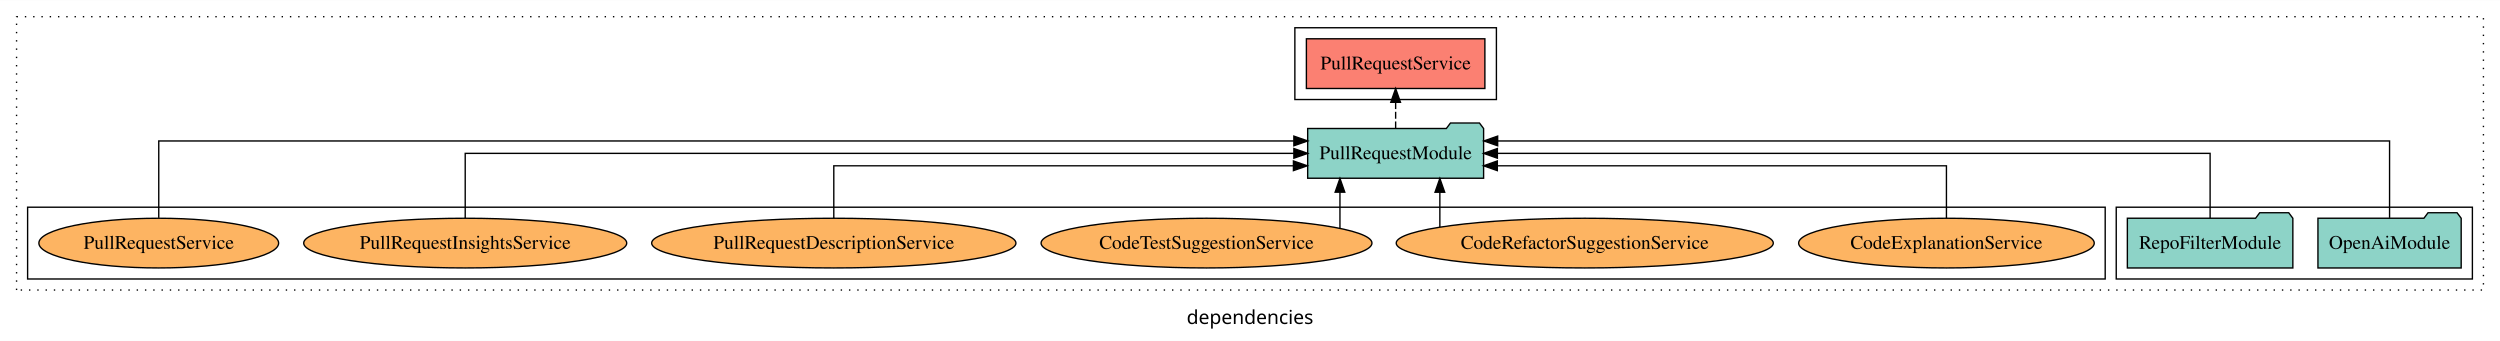
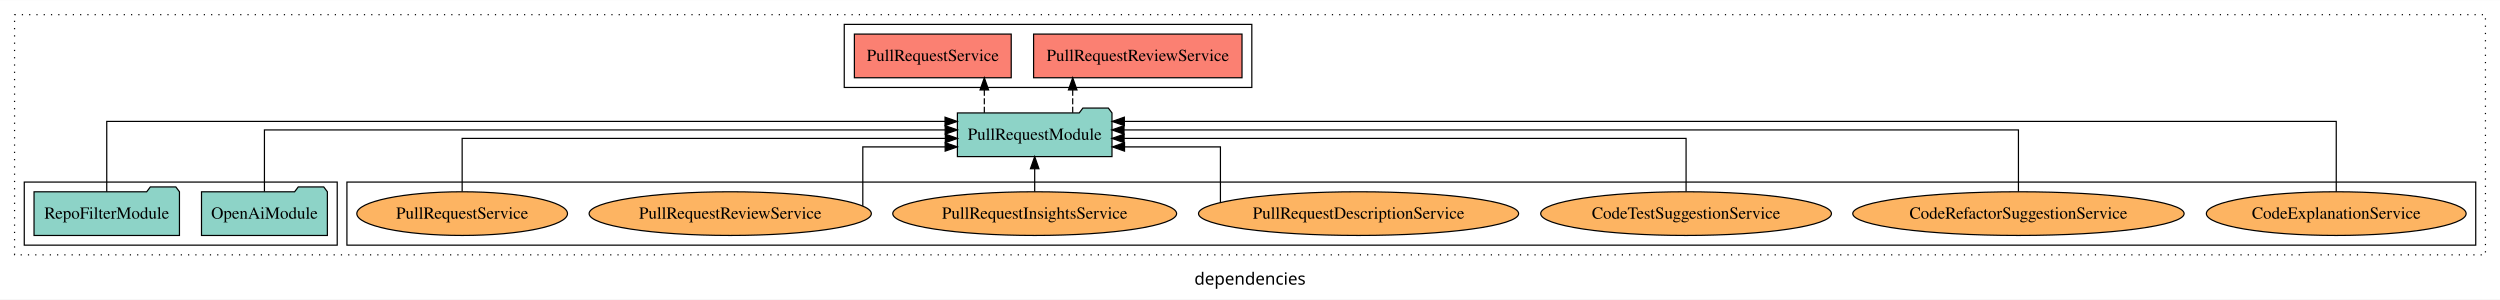
- <svg xmlns="http://www.w3.org/2000/svg" width="1811pt" height="247pt" viewBox="0.00 0.00 1811.00 246.80">
+ <svg xmlns="http://www.w3.org/2000/svg" width="2061pt" height="247pt" viewBox="0.00 0.00 2061.00 246.80">
  <g id="graph0" class="graph" transform="scale(1 1) rotate(0) translate(4 242.8)">
-     <polygon fill="white" stroke="transparent" points="-4,4 -4,-242.8 1807,-242.8 1807,4 -4,4" />
-     <text text-anchor="middle" x="901.5" y="-8.2" font-family="sans-serif" font-size="14.00">dependencies</text>
+     <polygon fill="white" stroke="transparent" points="-4,4 -4,-242.8 2057,-242.8 2057,4 -4,4" />
+     <text text-anchor="middle" x="1026.5" y="-8.2" font-family="sans-serif" font-size="14.00">dependencies</text>
    <g id="clust1" class="cluster">
-       <polygon fill="none" stroke="black" stroke-dasharray="1,5" points="8,-32.8 8,-230.8 1795,-230.8 1795,-32.8 8,-32.8" />
+       <polygon fill="none" stroke="black" stroke-dasharray="1,5" points="8,-32.8 8,-230.8 2045,-230.8 2045,-32.8 8,-32.8" />
+     </g>
+     <g id="clust4" class="cluster">
+       <polygon fill="none" stroke="black" points="692,-170.8 692,-222.8 1028,-222.8 1028,-170.8 692,-170.8" />
+     </g>
+     <g id="clust6" class="cluster">
+       <polygon fill="none" stroke="black" points="282,-40.8 282,-92.8 2037,-92.8 2037,-40.8 282,-40.8" />
    </g>
    <g id="clust3" class="cluster">
-       <polygon fill="none" stroke="black" points="1529,-40.8 1529,-92.8 1787,-92.8 1787,-40.8 1529,-40.8" />
-     </g>
-     <g id="clust4" class="cluster">
-       <polygon fill="none" stroke="black" points="934,-170.8 934,-222.8 1080,-222.8 1080,-170.8 934,-170.8" />
-     </g>
-     <g id="clust6" class="cluster">
-       <polygon fill="none" stroke="black" points="16,-40.8 16,-92.8 1521,-92.8 1521,-40.8 16,-40.8" />
+       <polygon fill="none" stroke="black" points="16,-40.8 16,-92.8 274,-92.8 274,-40.8 16,-40.8" />
    </g>
    <g id="node1" class="node">
-       <polygon fill="#8dd3c7" stroke="black" points="1778.88,-84.8 1775.88,-88.8 1754.88,-88.8 1751.88,-84.8 1675.12,-84.8 1675.12,-48.8 1778.88,-48.8 1778.88,-84.8" />
-       <text text-anchor="middle" x="1727" y="-62.6" font-family="Times,serif" font-size="14.00">OpenAiModule</text>
+       <polygon fill="#8dd3c7" stroke="black" points="265.88,-84.8 262.88,-88.8 241.88,-88.8 238.88,-84.8 162.12,-84.8 162.12,-48.8 265.88,-48.8 265.88,-84.8" />
+       <text text-anchor="middle" x="214" y="-62.6" font-family="Times,serif" font-size="14.00">OpenAiModule</text>
    </g>
    <g id="node3" class="node">
-       <polygon fill="#8dd3c7" stroke="black" points="1070.72,-149.8 1067.72,-153.8 1046.72,-153.8 1043.72,-149.8 943.28,-149.8 943.28,-113.8 1070.72,-113.8 1070.72,-149.8" />
-       <text text-anchor="middle" x="1007" y="-127.6" font-family="Times,serif" font-size="14.00">PullRequestModule</text>
+       <polygon fill="#8dd3c7" stroke="black" points="912.72,-149.8 909.72,-153.8 888.72,-153.8 885.72,-149.8 785.28,-149.8 785.28,-113.8 912.72,-113.8 912.72,-149.8" />
+       <text text-anchor="middle" x="849" y="-127.6" font-family="Times,serif" font-size="14.00">PullRequestModule</text>
    </g>
    <g id="edge1" class="edge">
-       <path fill="none" stroke="black" d="M1727,-85.09C1727,-107.01 1727,-140.8 1727,-140.8 1727,-140.8 1080.9,-140.8 1080.9,-140.8" />
-       <polygon fill="black" stroke="black" points="1080.9,-137.3 1070.9,-140.8 1080.9,-144.3 1080.9,-137.3" />
+       <path fill="none" stroke="black" d="M214,-84.93C214,-105.37 214,-135.8 214,-135.8 214,-135.8 775.21,-135.8 775.21,-135.8" />
+       <polygon fill="black" stroke="black" points="775.21,-139.3 785.21,-135.8 775.21,-132.3 775.21,-139.3" />
    </g>
    <g id="node2" class="node">
-       <polygon fill="#8dd3c7" stroke="black" points="1656.94,-84.8 1653.94,-88.8 1632.94,-88.8 1629.94,-84.8 1537.06,-84.8 1537.06,-48.8 1656.94,-48.8 1656.94,-84.8" />
-       <text text-anchor="middle" x="1597" y="-62.6" font-family="Times,serif" font-size="14.00">RepoFilterModule</text>
+       <polygon fill="#8dd3c7" stroke="black" points="143.94,-84.8 140.94,-88.8 119.94,-88.8 116.94,-84.8 24.06,-84.8 24.06,-48.8 143.94,-48.8 143.94,-84.8" />
+       <text text-anchor="middle" x="84" y="-62.6" font-family="Times,serif" font-size="14.00">RepoFilterModule</text>
    </g>
    <g id="edge2" class="edge">
-       <path fill="none" stroke="black" d="M1597,-84.91C1597,-104.14 1597,-131.8 1597,-131.8 1597,-131.8 1080.7,-131.8 1080.7,-131.8" />
-       <polygon fill="black" stroke="black" points="1080.7,-128.3 1070.7,-131.8 1080.7,-135.3 1080.7,-128.3" />
+       <path fill="none" stroke="black" d="M84,-84.81C84,-107.29 84,-142.8 84,-142.8 84,-142.8 775.09,-142.8 775.09,-142.8" />
+       <polygon fill="black" stroke="black" points="775.09,-146.3 785.09,-142.8 775.09,-139.3 775.09,-146.3" />
    </g>
    <g id="node4" class="node">
-       <polygon fill="#fb8072" stroke="black" points="1071.65,-214.8 942.35,-214.8 942.35,-178.8 1071.65,-178.8 1071.65,-214.8" />
-       <text text-anchor="middle" x="1007" y="-192.6" font-family="Times,serif" font-size="14.00">PullRequestService </text>
+       <polygon fill="#fb8072" stroke="black" points="1019.91,-214.8 848.09,-214.8 848.09,-178.8 1019.91,-178.8 1019.91,-214.8" />
+       <text text-anchor="middle" x="934" y="-192.6" font-family="Times,serif" font-size="14.00">PullRequestReviewService </text>
    </g>
    <g id="edge3" class="edge">
-       <path fill="none" stroke="black" stroke-dasharray="5,2" d="M1007,-149.91C1007,-149.91 1007,-168.79 1007,-168.79" />
-       <polygon fill="black" stroke="black" points="1003.5,-168.79 1007,-178.79 1010.5,-168.79 1003.5,-168.79" />
+       <path fill="none" stroke="black" stroke-dasharray="5,2" d="M880.33,-149.91C880.33,-149.91 880.33,-168.79 880.33,-168.79" />
+       <polygon fill="black" stroke="black" points="876.83,-168.79 880.33,-178.79 883.83,-168.79 876.83,-168.79" />
    </g>
    <g id="node5" class="node">
-       <ellipse fill="#fdb462" stroke="black" cx="1406" cy="-66.8" rx="107.08" ry="18" />
-       <text text-anchor="middle" x="1406" y="-62.6" font-family="Times,serif" font-size="14.00">CodeExplanationService</text>
+       <polygon fill="#fb8072" stroke="black" points="829.65,-214.8 700.35,-214.8 700.35,-178.8 829.65,-178.8 829.65,-214.8" />
+       <text text-anchor="middle" x="765" y="-192.6" font-family="Times,serif" font-size="14.00">PullRequestService </text>
    </g>
    <g id="edge4" class="edge">
-       <path fill="none" stroke="black" d="M1406,-84.83C1406,-101.2 1406,-122.8 1406,-122.8 1406,-122.8 1080.66,-122.8 1080.66,-122.8" />
-       <polygon fill="black" stroke="black" points="1080.66,-119.3 1070.66,-122.8 1080.66,-126.3 1080.66,-119.3" />
+       <path fill="none" stroke="black" stroke-dasharray="5,2" d="M807.48,-149.91C807.48,-149.91 807.48,-168.79 807.48,-168.79" />
+       <polygon fill="black" stroke="black" points="803.98,-168.79 807.48,-178.79 810.98,-168.79 803.98,-168.79" />
    </g>
    <g id="node6" class="node">
-       <ellipse fill="#fdb462" stroke="black" cx="1144" cy="-66.8" rx="136.59" ry="18" />
-       <text text-anchor="middle" x="1144" y="-62.6" font-family="Times,serif" font-size="14.00">CodeRefactorSuggestionService</text>
+       <ellipse fill="#fdb462" stroke="black" cx="1922" cy="-66.8" rx="107.08" ry="18" />
+       <text text-anchor="middle" x="1922" y="-62.6" font-family="Times,serif" font-size="14.00">CodeExplanationService</text>
    </g>
    <g id="edge5" class="edge">
-       <path fill="none" stroke="black" d="M1039.03,-78.42C1039.03,-78.42 1039.03,-103.65 1039.03,-103.65" />
-       <polygon fill="black" stroke="black" points="1035.53,-103.65 1039.03,-113.65 1042.53,-103.65 1035.53,-103.65" />
+       <path fill="none" stroke="black" d="M1922,-84.81C1922,-107.29 1922,-142.8 1922,-142.8 1922,-142.8 922.91,-142.8 922.91,-142.8" />
+       <polygon fill="black" stroke="black" points="922.91,-139.3 912.91,-142.8 922.91,-146.3 922.91,-139.3" />
    </g>
    <g id="node7" class="node">
-       <ellipse fill="#fdb462" stroke="black" cx="870" cy="-66.8" rx="119.85" ry="18" />
-       <text text-anchor="middle" x="870" y="-62.6" font-family="Times,serif" font-size="14.00">CodeTestSuggestionService</text>
+       <ellipse fill="#fdb462" stroke="black" cx="1660" cy="-66.8" rx="136.59" ry="18" />
+       <text text-anchor="middle" x="1660" y="-62.6" font-family="Times,serif" font-size="14.00">CodeRefactorSuggestionService</text>
    </g>
    <g id="edge6" class="edge">
-       <path fill="none" stroke="black" d="M966.66,-77.53C966.66,-77.53 966.66,-103.67 966.66,-103.67" />
-       <polygon fill="black" stroke="black" points="963.16,-103.67 966.66,-113.67 970.16,-103.67 963.16,-103.67" />
+       <path fill="none" stroke="black" d="M1660,-84.93C1660,-105.37 1660,-135.8 1660,-135.8 1660,-135.8 922.64,-135.8 922.64,-135.8" />
+       <polygon fill="black" stroke="black" points="922.64,-132.3 912.64,-135.8 922.64,-139.3 922.64,-132.3" />
    </g>
    <g id="node8" class="node">
-       <ellipse fill="#fdb462" stroke="black" cx="600" cy="-66.8" rx="131.95" ry="18" />
-       <text text-anchor="middle" x="600" y="-62.6" font-family="Times,serif" font-size="14.00">PullRequestDescriptionService</text>
+       <ellipse fill="#fdb462" stroke="black" cx="1386" cy="-66.8" rx="119.85" ry="18" />
+       <text text-anchor="middle" x="1386" y="-62.6" font-family="Times,serif" font-size="14.00">CodeTestSuggestionService</text>
    </g>
    <g id="edge7" class="edge">
-       <path fill="none" stroke="black" d="M600,-84.83C600,-101.2 600,-122.8 600,-122.8 600,-122.8 932.96,-122.8 932.96,-122.8" />
-       <polygon fill="black" stroke="black" points="932.96,-126.3 942.96,-122.8 932.96,-119.3 932.96,-126.3" />
+       <path fill="none" stroke="black" d="M1386,-85.07C1386,-103.36 1386,-128.8 1386,-128.8 1386,-128.8 922.71,-128.8 922.71,-128.8" />
+       <polygon fill="black" stroke="black" points="922.71,-125.3 912.71,-128.8 922.71,-132.3 922.71,-125.3" />
    </g>
    <g id="node9" class="node">
-       <ellipse fill="#fdb462" stroke="black" cx="333" cy="-66.8" rx="117.01" ry="18" />
-       <text text-anchor="middle" x="333" y="-62.6" font-family="Times,serif" font-size="14.00">PullRequestInsightsService</text>
+       <ellipse fill="#fdb462" stroke="black" cx="1116" cy="-66.8" rx="131.95" ry="18" />
+       <text text-anchor="middle" x="1116" y="-62.6" font-family="Times,serif" font-size="14.00">PullRequestDescriptionService</text>
    </g>
    <g id="edge8" class="edge">
-       <path fill="none" stroke="black" d="M333,-84.91C333,-104.14 333,-131.8 333,-131.8 333,-131.8 933.29,-131.8 933.29,-131.8" />
-       <polygon fill="black" stroke="black" points="933.29,-135.3 943.29,-131.8 933.29,-128.3 933.29,-135.3" />
+       <path fill="none" stroke="black" d="M1002.12,-75.88C1002.12,-91.5 1002.12,-121.8 1002.12,-121.8 1002.12,-121.8 923.05,-121.8 923.05,-121.8" />
+       <polygon fill="black" stroke="black" points="923.05,-118.3 913.05,-121.8 923.05,-125.3 923.05,-118.3" />
    </g>
    <g id="node10" class="node">
-       <ellipse fill="#fdb462" stroke="black" cx="111" cy="-66.8" rx="86.84" ry="18" />
-       <text text-anchor="middle" x="111" y="-62.6" font-family="Times,serif" font-size="14.00">PullRequestService</text>
+       <ellipse fill="#fdb462" stroke="black" cx="849" cy="-66.8" rx="117.01" ry="18" />
+       <text text-anchor="middle" x="849" y="-62.6" font-family="Times,serif" font-size="14.00">PullRequestInsightsService</text>
    </g>
    <g id="edge9" class="edge">
-       <path fill="none" stroke="black" d="M111,-85.09C111,-107.01 111,-140.8 111,-140.8 111,-140.8 933.28,-140.8 933.28,-140.8" />
-       <polygon fill="black" stroke="black" points="933.28,-144.3 943.28,-140.8 933.28,-137.3 933.28,-144.3" />
+       <path fill="none" stroke="black" d="M849,-84.91C849,-84.91 849,-103.79 849,-103.79" />
+       <polygon fill="black" stroke="black" points="845.5,-103.79 849,-113.79 852.5,-103.79 845.5,-103.79" />
+     </g>
+     <g id="node11" class="node">
+       <ellipse fill="#fdb462" stroke="black" cx="598" cy="-66.8" rx="116.34" ry="18" />
+       <text text-anchor="middle" x="598" y="-62.6" font-family="Times,serif" font-size="14.00">PullRequestReviewService</text>
+     </g>
+     <g id="edge10" class="edge">
+       <path fill="none" stroke="black" d="M707.3,-73.11C707.3,-87.56 707.3,-121.8 707.3,-121.8 707.3,-121.8 775.2,-121.8 775.2,-121.8" />
+       <polygon fill="black" stroke="black" points="775.2,-125.3 785.2,-121.8 775.2,-118.3 775.2,-125.3" />
+     </g>
+     <g id="node12" class="node">
+       <ellipse fill="#fdb462" stroke="black" cx="377" cy="-66.8" rx="86.84" ry="18" />
+       <text text-anchor="middle" x="377" y="-62.6" font-family="Times,serif" font-size="14.00">PullRequestService</text>
+     </g>
+     <g id="edge11" class="edge">
+       <path fill="none" stroke="black" d="M377,-85.07C377,-103.36 377,-128.8 377,-128.8 377,-128.8 775.34,-128.8 775.34,-128.8" />
+       <polygon fill="black" stroke="black" points="775.34,-132.3 785.34,-128.8 775.34,-125.3 775.34,-132.3" />
    </g>
  </g>
</svg>
